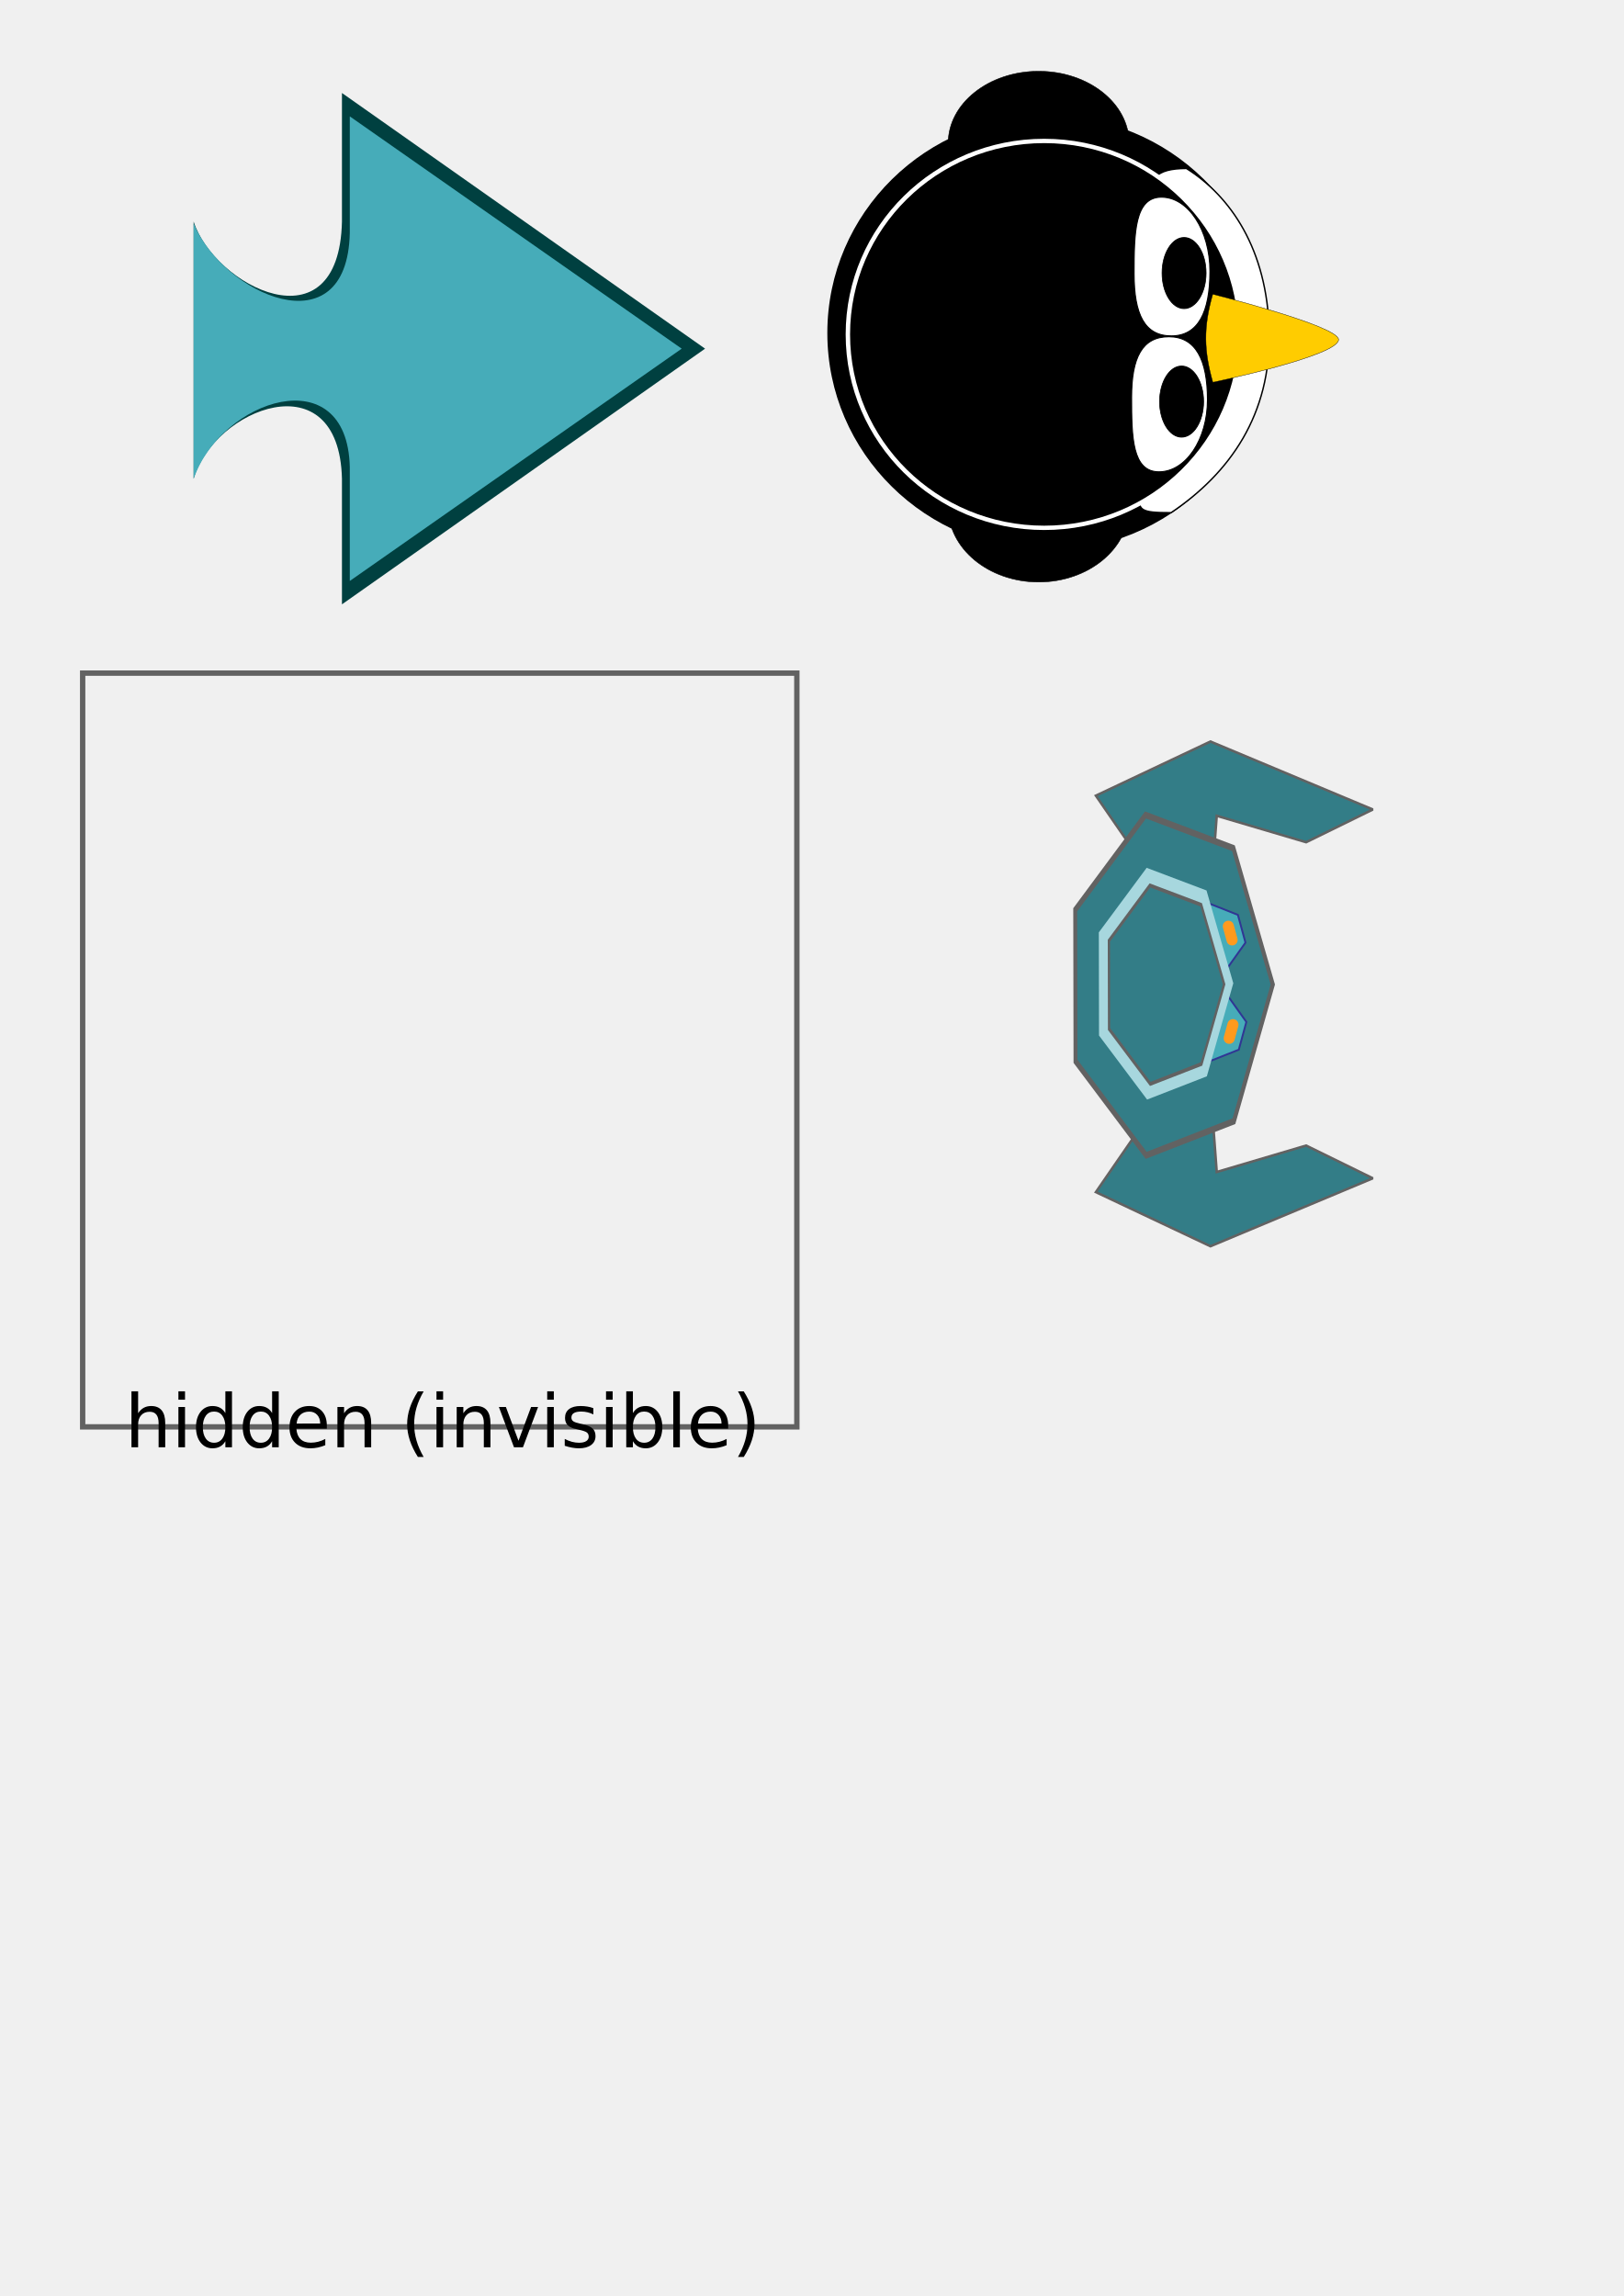
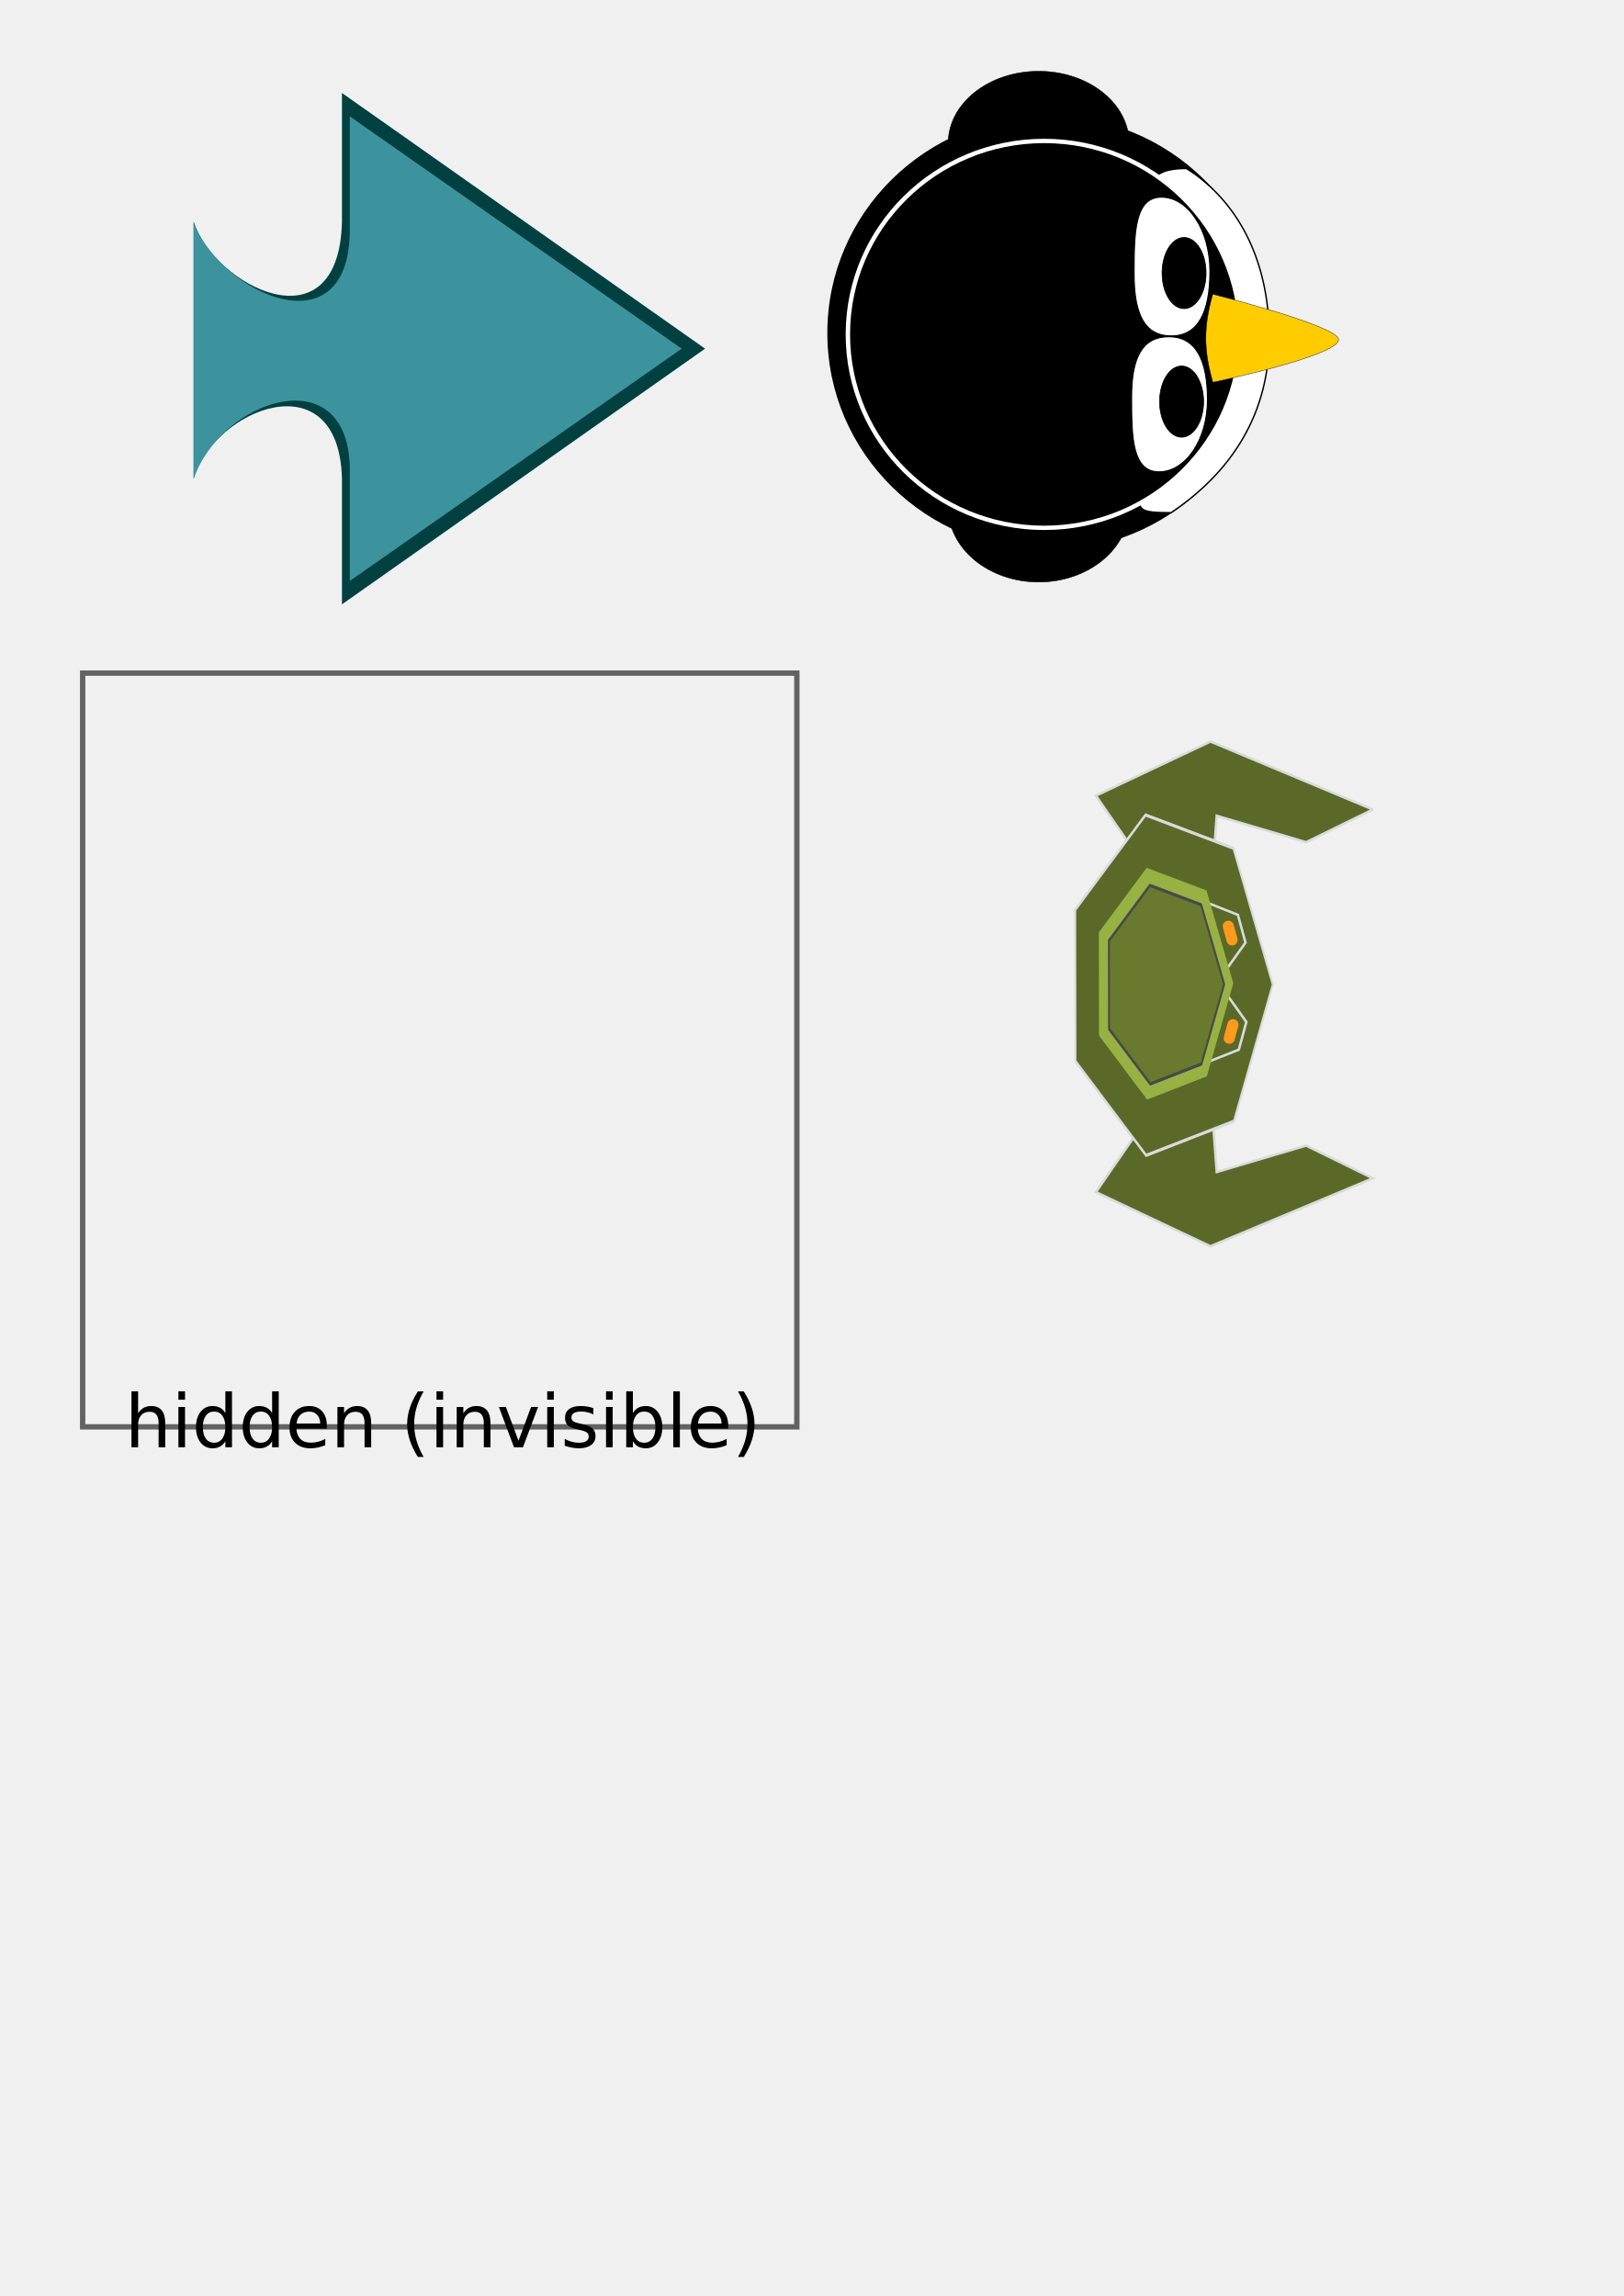
<svg xmlns="http://www.w3.org/2000/svg" width="595.276pt" height="841.89pt">
  <defs>
  </defs>
  <g id="pynguin">
    <path id="path2844" fill="#000000" fill-opacity="1" fill-rule="nonzero" stroke="#000000" stroke-opacity="1" stroke-width="0.731" stroke-linecap="butt" stroke-linejoin="miter" stroke-miterlimit="4" d="M225.714 112.857C225.714 175.186 175.186 225.714 112.857 225.714C50.528 225.714 0 175.186 0 112.857C0 50.528 50.528 0 112.857 0C175.186 0 225.714 50.528 225.714 112.857Z" transform="matrix(0 0.938718 -0.95236 0 619.726 56.8778)" />
    <path id="path2831" fill="#000000" fill-opacity="1" fill-rule="nonzero" stroke="#000000" stroke-opacity="1" stroke-width="0.731" stroke-linecap="butt" stroke-linejoin="miter" stroke-miterlimit="4" d="M225.714 112.857C225.714 175.186 175.186 225.714 112.857 225.714C50.528 225.714 0 175.186 0 112.857C0 50.528 50.528 0 112.857 0C175.186 0 225.714 50.528 225.714 112.857Z" transform="matrix(0 0.323684 -0.391678 0 551.921 211.506)" />
    <path id="path2829" fill="#000000" fill-opacity="1" fill-rule="nonzero" stroke="#000000" stroke-opacity="1" stroke-width="0.731" stroke-linecap="butt" stroke-linejoin="miter" stroke-miterlimit="4" d="M225.714 112.857C225.714 175.186 175.186 225.714 112.857 225.714C50.528 225.714 0 175.186 0 112.857C0 50.528 50.528 0 112.857 0C175.186 0 225.714 50.528 225.714 112.857Z" transform="matrix(0 0.311823 -0.391699 0 551.923 34.824)" />
    <path id="path2861" fill="#ffffff" fill-opacity="1" fill-rule="nonzero" stroke="#000000" stroke-opacity="1" stroke-width="0.731" stroke-linecap="butt" stroke-linejoin="miter" stroke-miterlimit="4" d="M179.286 50.389C179.286 82.145 175.177 57.889 97.857 57.889C20.537 57.889 0.227 74.578 0 42.532C14.286 20.061 41.971 0.99 85 0.032C128.029 -0.927 158.571 20.061 179.286 50.389Z" transform="matrix(0 0.938718 -0.95236 0 620.436 82.3573)" />
    <g id="g2853" transform="translate(413.383, 67.8533)">
      <path id="path2816" fill="#000000" fill-opacity="1" fill-rule="nonzero" stroke="#ffffff" stroke-opacity="1" stroke-width="2.523" stroke-linecap="butt" stroke-linejoin="miter" stroke-miterlimit="4" d="M225.714 112.857C225.714 175.186 175.186 225.714 112.857 225.714C50.528 225.714 0 175.186 0 112.857C0 50.528 50.528 0 112.857 0C175.186 0 225.714 50.528 225.714 112.857Z" transform="matrix(0 0.838042 -0.850221 0 192.979 1.057)" />
      <path id="path2818" fill="#ffcc00" fill-opacity="1" fill-rule="nonzero" stroke="#000000" stroke-opacity="1" stroke-width="0.206" stroke-linecap="butt" stroke-linejoin="miter" stroke-miterlimit="4" d="M51.397 72.294C33.215 77.345 19.698 77.891 0 72.336C0 72.336 18.485 0 26.486 0C36.087 0 51.397 72.294 51.397 72.294Z" transform="matrix(0 0.838042 -0.850221 0 240.949 75.9766)" />
      <path id="path2821" fill="#ffffff" fill-opacity="1" fill-rule="nonzero" stroke="#000000" stroke-opacity="1" stroke-width="0.607" stroke-linecap="butt" stroke-linejoin="miter" stroke-miterlimit="4" d="M80.939 22.169C80.939 37.57 68.437 43.624 44.575 43.624C20.713 43.624 0 43.286 0 27.885C0 12.485 19.344 0 43.206 0C67.069 0 80.939 6.769 80.939 22.169Z" transform="matrix(0 0.838042 -0.850221 0 178.07 28.5408)" />
      <path id="path2825" fill="#000000" fill-opacity="1" fill-rule="nonzero" stroke="#000000" stroke-opacity="1" stroke-width="0.731" stroke-linecap="butt" stroke-linejoin="miter" stroke-miterlimit="4" d="M48.571 24.286C48.571 37.698 37.698 48.571 24.286 48.571C10.873 48.571 0 37.698 0 24.286C0 10.873 10.873 0 24.286 0C37.698 0 48.571 10.873 48.571 24.286Z" transform="matrix(0 0.713316 -0.443576 0 176.188 48.3167)" />
      <path id="path2834" fill="#ffffff" fill-opacity="1" fill-rule="nonzero" stroke="#000000" stroke-opacity="1" stroke-width="0.599" stroke-linecap="butt" stroke-linejoin="miter" stroke-miterlimit="4" d="M0 22.173C0 37.577 12.172 43.632 35.405 43.632C58.638 43.632 78.804 43.294 78.804 27.89C78.804 12.487 59.971 0 36.738 0C13.505 0 0 6.77 0 22.173Z" transform="matrix(0 0.838042 -0.850221 0 176.859 96.778)" />
      <path id="path2827" fill="#000000" fill-opacity="1" fill-rule="nonzero" stroke="#000000" stroke-opacity="1" stroke-width="0.731" stroke-linecap="butt" stroke-linejoin="miter" stroke-miterlimit="4" d="M48.571 24.286C48.571 37.698 37.698 48.571 24.286 48.571C10.873 48.571 0 37.698 0 24.286C0 10.873 10.873 0 24.286 0C37.698 0 48.571 10.873 48.571 24.286Z" transform="matrix(0 0.713316 -0.443576 0 174.973 111.159)" />
    </g>
  </g>
  <g id="arrow">
    <path id="rect3672" fill="#004040" fill-opacity="1" fill-rule="nonzero" d="M72.5 62.857L72.5 0L250 125L72.5 250L72.5 188.571C71.071 130 10 154.286 0 188.571L0 125L0 62.857C10 94.286 71.071 125.714 72.5 62.857Z" transform="translate(94.6542, 45.464)" />
-     <path id="path3697" fill="#46acb9" fill-opacity="1" fill-rule="nonzero" d="M76.329 57.11L76.329 0L238.571 113.571L76.329 227.143L76.329 171.331C75.023 118.114 13.605 138.037 0 177.223L0 113.571L0 52.312C14.444 87.18 75.023 114.22 76.329 57.11Z" transform="translate(94.6542, 56.8926)" />
+     <path id="path3697" fill="#3c939e" fill-opacity="1" fill-rule="nonzero" d="M76.329 57.11L76.329 0L238.571 113.571L76.329 227.143L76.329 171.331C75.023 118.114 13.605 138.037 0 177.223L0 113.571L0 52.312C14.444 87.18 75.023 114.22 76.329 57.11Z" transform="translate(94.6542, 56.8926)" />
  </g>
  <g id="g3785">
    <rect id="hidden" transform="translate(78.7919, 370.017)" fill="#46acb9" fill-opacity="0" fill-rule="nonzero" width="200pt" height="200pt" />
    <rect id="rect3769" transform="translate(40.4061, 329.093)" fill="none" stroke="#626262" stroke-opacity="1" stroke-width="2.617" stroke-linecap="butt" stroke-linejoin="miter" stroke-miterlimit="2" width="261.832pt" height="276.378pt" />
    <text id="text3771" fill="#000000" fill-opacity="1" font-family="Bitstream Vera Sans" font-size="27pt" x="45.749pt" y="530.672pt">
hidden (invisible)    </text>
  </g>
  <g id="robot">
    <rect id="rect4287" transform="translate(443.571, 360.22)" fill="#a7d7de" fill-opacity="0" fill-rule="nonzero" width="200pt" height="200pt" />
-     <g id="g4274" transform="translate(514.662, 361.924)">
-       <path id="path3816" fill="#337d87" fill-opacity="1" fill-rule="nonzero" stroke="#626262" stroke-opacity="1" stroke-width="1.218" stroke-linecap="butt" stroke-linejoin="miter" stroke-miterlimit="2" d="M24.615 62.153L0 26.461L55.999 0L135.382 33.23L102.767 49.23L59.076 36.307L57.23 60.922Z" transform="translate(21.0308, 0.609187)" />
-       <path id="path3814" fill="#337d87" fill-opacity="1" fill-rule="nonzero" stroke="#626262" stroke-opacity="1" stroke-width="1.218" stroke-linecap="butt" stroke-linejoin="miter" stroke-miterlimit="2" d="M24.615 0L0 35.691L55.999 62.153L135.382 28.922L102.767 12.923L59.076 25.846L57.23 1.231Z" transform="translate(21.0308, 185.221)" />
-       <path id="path3795" fill="#337d87" fill-opacity="1" fill-rule="nonzero" stroke="#626262" stroke-opacity="1" stroke-width="2.617" stroke-linecap="butt" stroke-linejoin="miter" stroke-miterlimit="4" d="M101.529 129.963L41.17 134.487L0 90.116L9.021 30.264L61.44 0L117.785 22.113L135.626 79.953Z" transform="matrix(0.719384 -0.186137 0.110718 1.20942 1.0863 47.9505)" />
-       <g id="g3847" transform="translate(72.5607, 74.0076)">
-         <path id="rect3809" fill="#46acb9" fill-opacity="1" fill-rule="nonzero" stroke="#303694" stroke-opacity="1" stroke-width="1" stroke-linecap="butt" stroke-linejoin="miter" stroke-miterlimit="4" d="M0 0L16.276 12.207L16.276 27.559L0 40.876Z" transform="matrix(0.883819 -0.241168 0.241168 0.883819 0.562494 4.48782)" />
-         <rect id="rect3822" transform="matrix(0.241168 0.883819 -0.883819 0.241168 15.1209 13.5843)" fill="#ff9a1d" fill-opacity="1" fill-rule="nonzero" width="10.101pt" height="4.445pt" rx="2.222pt" ry="2.222pt" />
+     <g id="g4274" transform="translate(515.213, 361.924)">
+       <path id="path3816" fill="#5a6928" fill-opacity="1" fill-rule="nonzero" stroke="#dadada" stroke-opacity="1" stroke-width="1.218" stroke-linecap="butt" stroke-linejoin="miter" stroke-miterlimit="2" d="M24.615 62.153L0 26.461L55.999 0L135.382 33.23L102.767 49.23L59.076 36.307L57.23 60.922Z" transform="translate(20.4803, 0.609187)" />
+       <path id="path3814" fill="#5a6928" fill-opacity="1" fill-rule="nonzero" stroke="#dadada" stroke-opacity="1" stroke-width="1.218" stroke-linecap="butt" stroke-linejoin="miter" stroke-miterlimit="4" d="M24.615 0L0 35.691L55.999 62.153L135.382 28.922L102.767 12.923L59.076 25.846L57.23 1.231Z" transform="translate(20.4803, 185.221)" />
+       <path id="path3795" fill="#5a6928" fill-opacity="1" fill-rule="nonzero" stroke="#dadada" stroke-opacity="1" stroke-width="1.291" stroke-linecap="butt" stroke-linejoin="miter" stroke-miterlimit="4" d="M101.529 129.963L41.17 134.487L0 90.116L9.021 30.264L61.44 0L117.785 22.113L135.626 79.953Z" transform="matrix(0.719384 -0.186137 0.110718 1.20942 0.535833 47.9505)" />
+       <g id="g3847" transform="translate(71.8247, 73.822)">
+         <path id="rect3809" fill="#5a6928" fill-opacity="1" fill-rule="nonzero" stroke="#dadada" stroke-opacity="1" stroke-width="1.33" stroke-linecap="butt" stroke-linejoin="miter" stroke-miterlimit="4" d="M0 0L16.276 12.207L16.276 27.559L0 40.876Z" transform="matrix(0.883819 -0.241168 0.241168 0.883819 0.748066 4.67339)" />
+         <rect id="rect3822" transform="matrix(0.241168 0.883819 -0.883819 0.241168 15.3064 13.7699)" fill="#ff9a1d" fill-opacity="1" fill-rule="nonzero" width="10.101pt" height="4.445pt" rx="2.222pt" ry="2.222pt" />
      </g>
-       <g id="g3855" transform="translate(72.9958, 121.446)">
-         <path id="path3857" fill="#46acb9" fill-opacity="1" fill-rule="nonzero" stroke="#303694" stroke-opacity="1" stroke-width="1" stroke-linecap="butt" stroke-linejoin="miter" stroke-miterlimit="4" d="M0 0L16.276 12.207L16.276 27.559L0 40.876Z" transform="matrix(0.883819 0.241168 0.241168 -0.883819 0.562494 36.6892)" />
-         <rect id="rect3859" transform="matrix(0.241168 -0.883819 -0.883819 -0.241168 15.1209 27.5927)" fill="#ff9a1d" fill-opacity="1" fill-rule="nonzero" width="10.101pt" height="4.445pt" rx="2.222pt" ry="2.222pt" />
+       <g id="g3855" transform="translate(72.2598, 121.261)">
+         <path id="path3857" fill="#5a6928" fill-opacity="1" fill-rule="nonzero" stroke="#dadada" stroke-opacity="1" stroke-width="1.33" stroke-linecap="butt" stroke-linejoin="miter" stroke-miterlimit="4" d="M0 0L16.276 12.207L16.276 27.559L0 40.876Z" transform="matrix(0.883819 0.241168 0.241168 -0.883819 0.748066 36.8748)" />
+         <rect id="rect3859" transform="matrix(0.241168 -0.883819 -0.883819 -0.241168 15.3064 27.7783)" fill="#ff9a1d" fill-opacity="1" fill-rule="nonzero" width="10.101pt" height="4.445pt" rx="2.222pt" ry="2.222pt" />
      </g>
-       <path id="path3861" fill="#a7d7de" fill-opacity="1" fill-rule="nonzero" d="M101.529 129.963L41.17 134.487L0 90.116L9.021 30.264L61.44 0L117.785 22.113L135.626 79.953Z" transform="matrix(0.489624 -0.12672 0.0753562 0.823362 15.7683 70.1436)" />
-       <path id="path3934" fill="#337d87" fill-opacity="1" fill-rule="nonzero" stroke="#626262" stroke-opacity="1" stroke-width="2.617" stroke-linecap="butt" stroke-linejoin="miter" stroke-miterlimit="4" d="M101.529 129.963L41.17 134.487L0 90.116L9.021 30.264L61.44 0L117.785 22.113L135.626 79.953Z" transform="matrix(0.419506 -0.108545 0.0645646 0.705267 21.6553 77.6202)" />
+       <path id="path3861" fill="#98b143" fill-opacity="1" fill-rule="nonzero" d="M101.529 129.963L41.17 134.487L0 90.116L9.021 30.264L61.44 0L117.785 22.113L135.626 79.953Z" transform="matrix(0.489624 -0.12672 0.0753562 0.823362 15.2178 70.1436)" />
+       <path id="path3934" fill="#697a2e" fill-opacity="1" fill-rule="nonzero" stroke="#494949" stroke-opacity="1" stroke-width="2.214" stroke-linecap="butt" stroke-linejoin="miter" stroke-miterlimit="4" d="M101.529 129.963L41.17 134.487L0 90.116L9.021 30.264L61.44 0L117.785 22.113L135.626 79.953Z" transform="matrix(0.419506 -0.108545 0.0645646 0.705267 21.1048 77.6202)" />
    </g>
  </g>
</svg>
